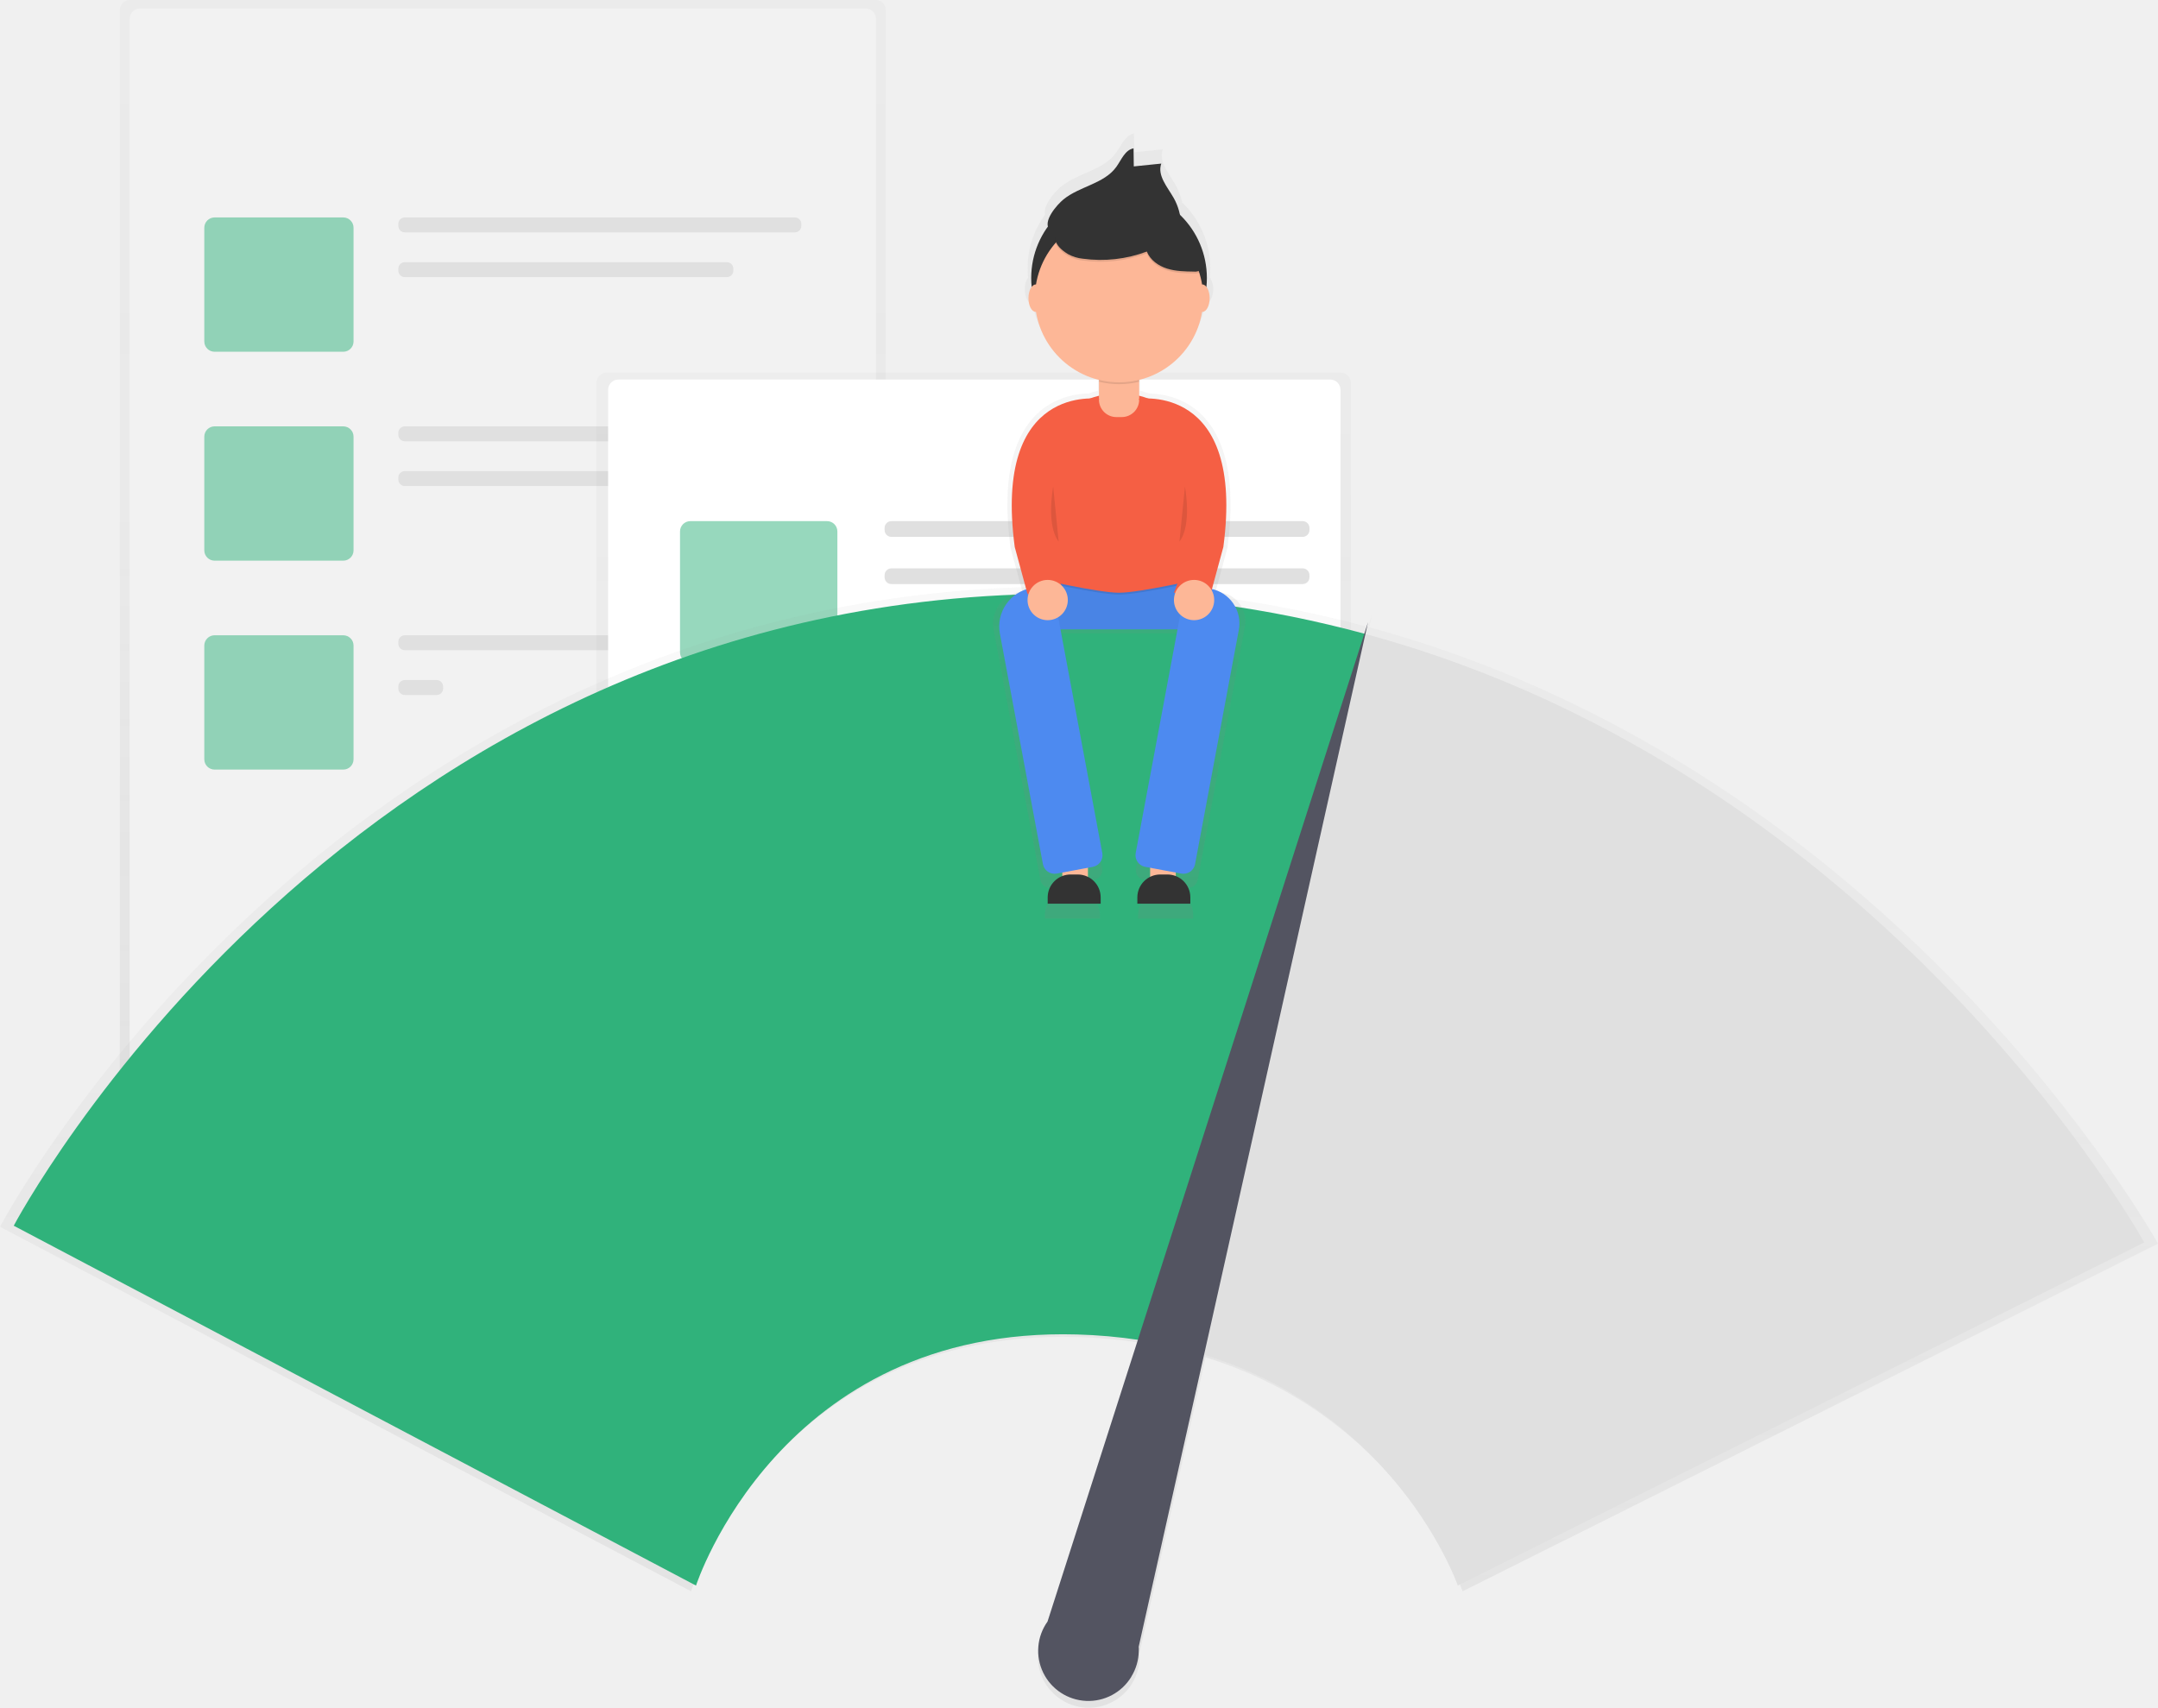
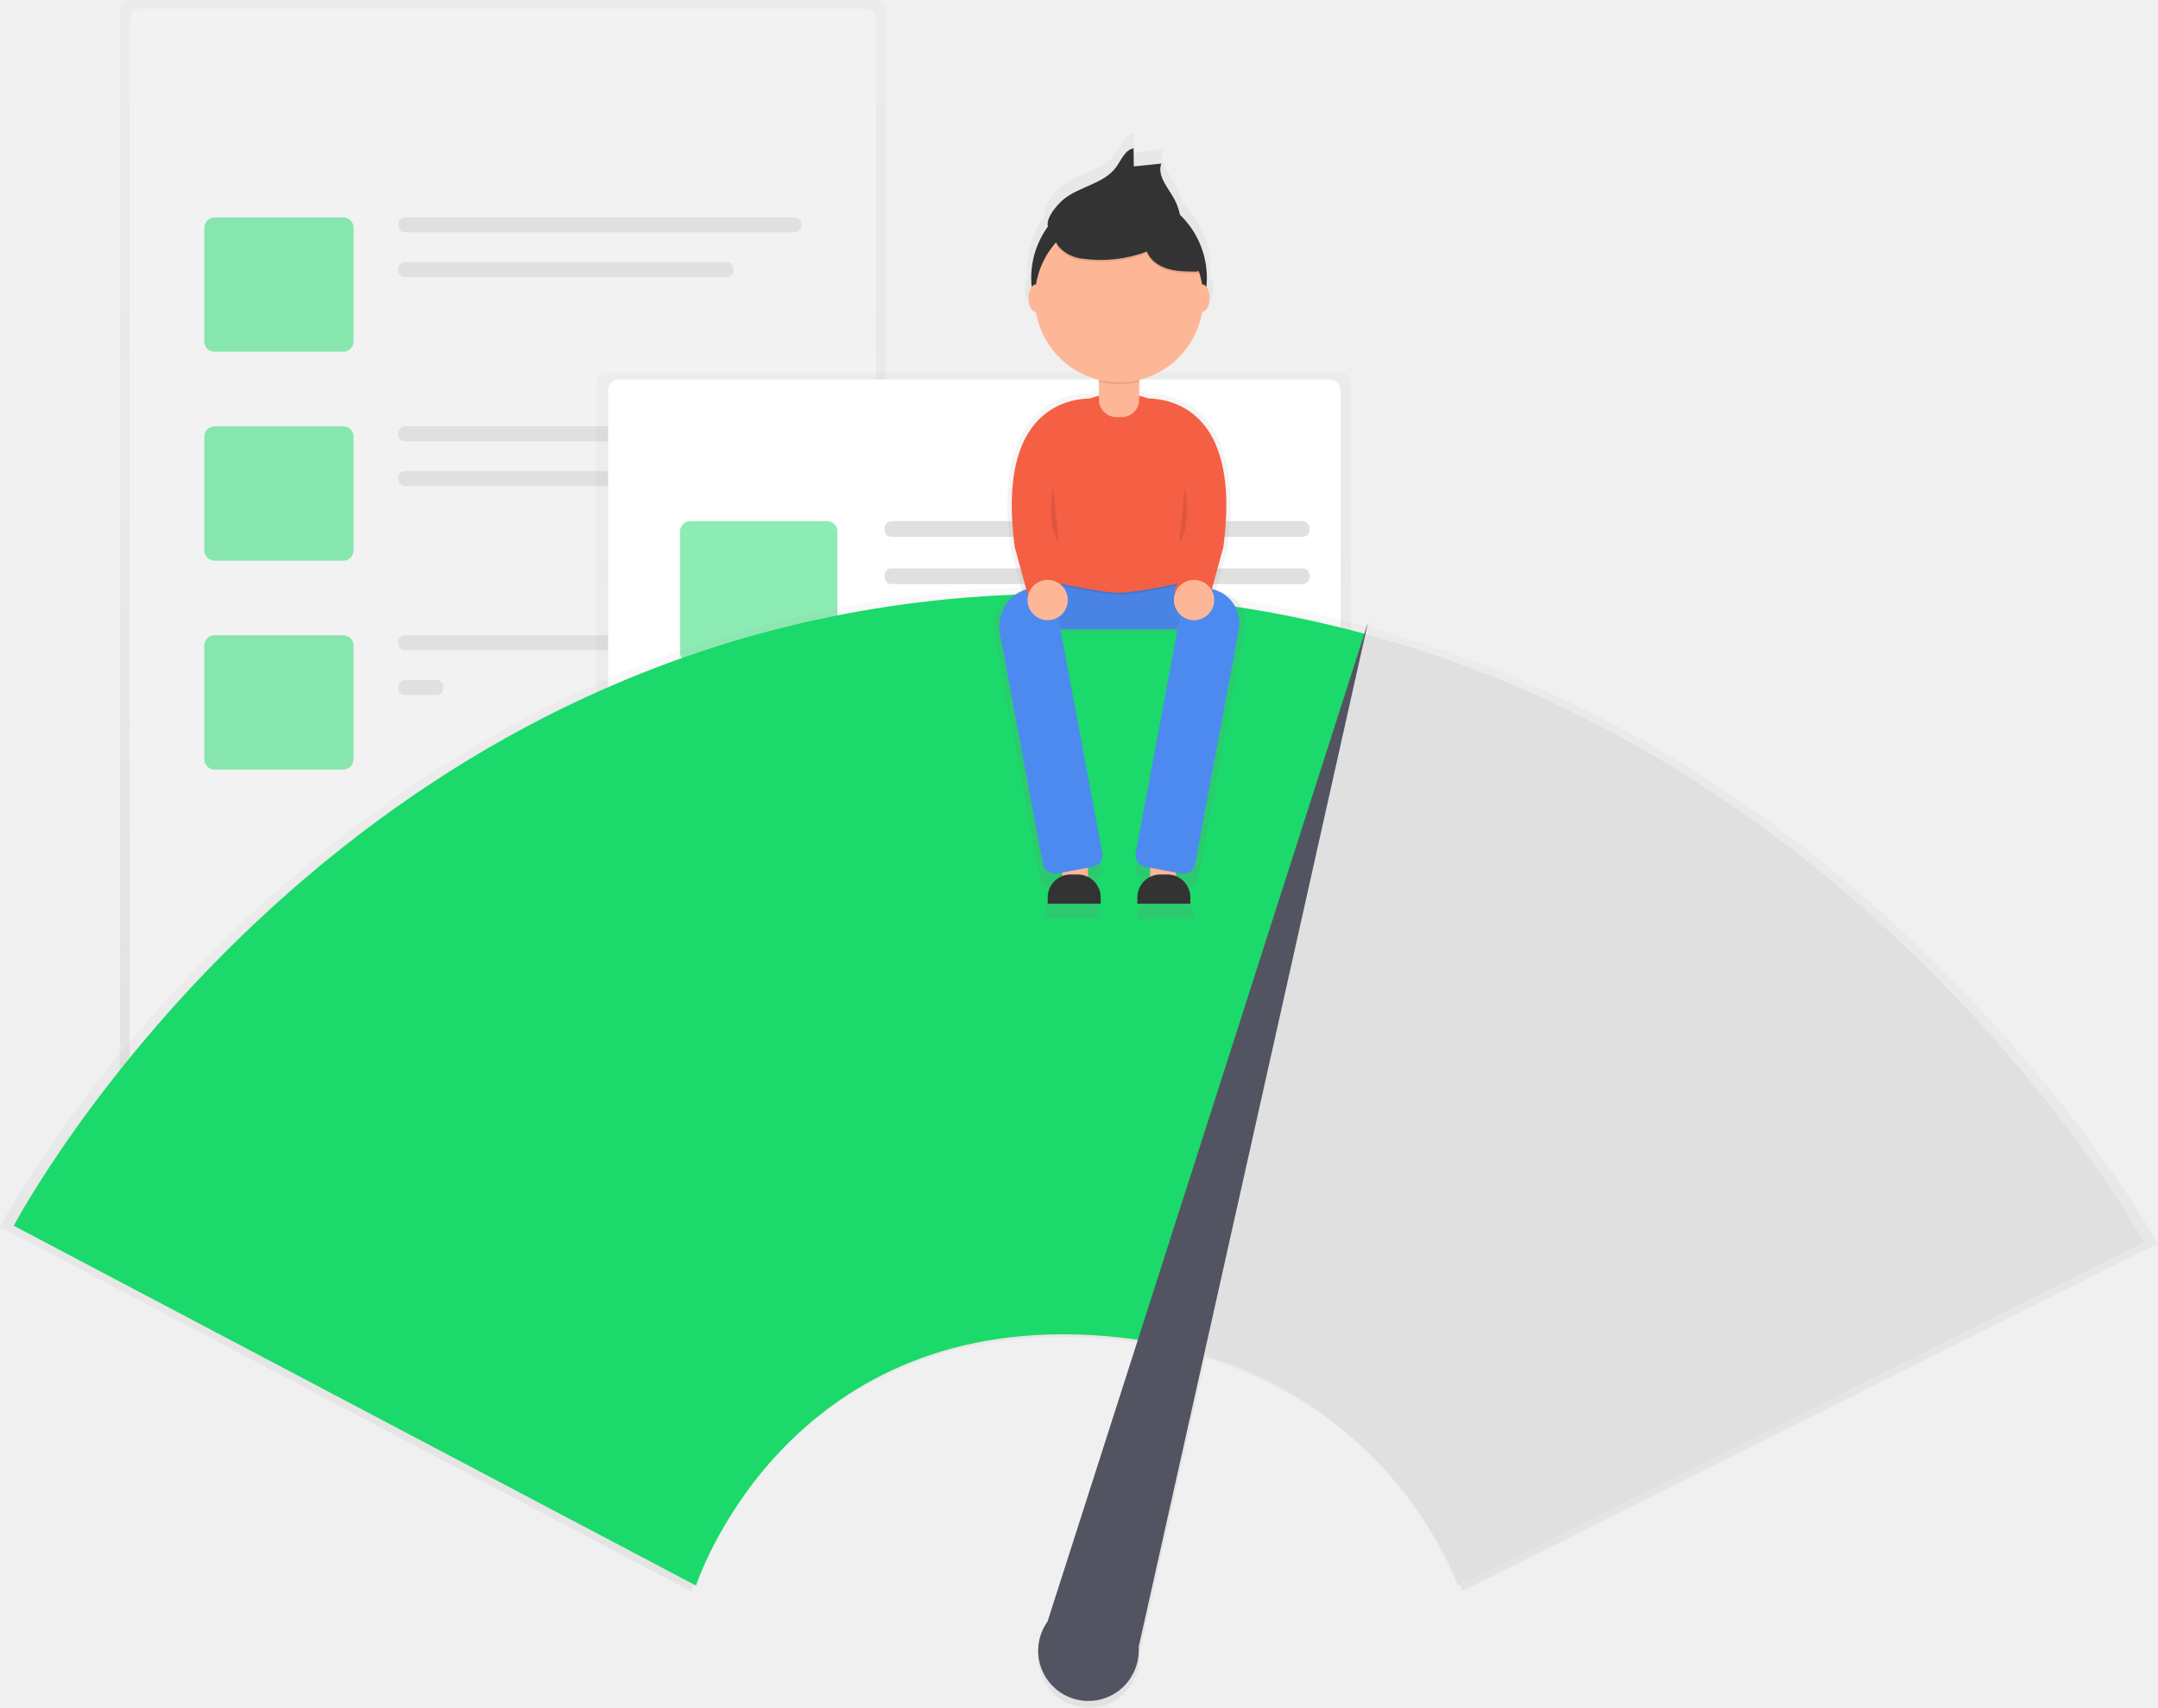
<svg xmlns="http://www.w3.org/2000/svg" xmlns:xlink="http://www.w3.org/1999/xlink" id="f130f8b3-b494-408e-9d23-4781bd978d43" data-name="Layer 1" width="942" height="745.6" viewBox="0 0 942 745.6">
  <defs>
    <linearGradient id="19dcf708-dd5c-44ad-a611-182aebfaf3c5" x1="219.48" y1="505.38" x2="219.48" gradientUnits="userSpaceOnUse">
      <stop offset="0" stop-color="gray" stop-opacity="0.25" />
      <stop offset="0.54" stop-color="gray" stop-opacity="0.12" />
      <stop offset="1" stop-color="gray" stop-opacity="0.1" />
    </linearGradient>
    <linearGradient id="fbcf3902-941f-4a87-a568-e80fc50a1800" x1="425.02" y1="459.78" x2="425.02" y2="162.72" xlink:href="#19dcf708-dd5c-44ad-a611-182aebfaf3c5" />
    <linearGradient id="34819b51-4aee-4e46-acb4-23489a509fb6" x1="600" y1="824.36" x2="600" y2="334.87" xlink:href="#19dcf708-dd5c-44ad-a611-182aebfaf3c5" />
    <linearGradient id="cc414fb6-c720-43be-8b52-f04b3df2ea53" x1="617.59" y1="479.82" x2="617.59" y2="137.05" xlink:href="#19dcf708-dd5c-44ad-a611-182aebfaf3c5" />
  </defs>
  <g opacity="0.5">
    <rect x="52.32" width="334.33" height="505.38" rx="4.5" ry="4.5" fill="url(#19dcf708-dd5c-44ad-a611-182aebfaf3c5)" />
  </g>
  <rect x="56.6" y="3.71" width="325.76" height="495.16" rx="4.5" ry="4.5" fill="#f2f2f2" />
  <g opacity="0.5">
-     <rect x="89.18" y="94.93" width="65.15" height="58.64" rx="4.5" ry="4.5" fill="#30b27b" />
+     <rect x="89.18" y="94.93" width="65.15" height="58.64" rx="4.5" ry="4.5" fill="#1bd96a" />
  </g>
  <rect x="173.88" y="94.93" width="175.91" height="6.52" rx="2.82" ry="2.82" fill="#e0e0e0" />
  <rect x="173.88" y="114.47" width="146.23" height="6.52" rx="2.82" ry="2.82" fill="#e0e0e0" />
  <g opacity="0.5">
-     <rect x="89.18" y="186.14" width="65.15" height="58.64" rx="4.5" ry="4.5" fill="#30b27b" />
+     <rect x="89.18" y="186.14" width="65.15" height="58.64" rx="4.5" ry="4.5" fill="#1bd96a" />
  </g>
  <rect x="173.88" y="186.14" width="175.91" height="6.52" rx="2.82" ry="2.82" fill="#e0e0e0" />
  <rect x="173.88" y="205.68" width="175.91" height="6.52" rx="2.82" ry="2.82" fill="#e0e0e0" />
  <g opacity="0.5">
-     <rect x="89.18" y="277.35" width="65.15" height="58.64" rx="4.5" ry="4.5" fill="#30b27b" />
+     <rect x="89.18" y="277.35" width="65.15" height="58.64" rx="4.5" ry="4.5" fill="#1bd96a" />
  </g>
  <rect x="173.88" y="277.35" width="175.91" height="6.52" rx="2.82" ry="2.82" fill="#e0e0e0" />
  <rect x="173.88" y="296.9" width="19.55" height="6.52" rx="2.82" ry="2.82" fill="#e0e0e0" />
  <g opacity="0.5">
    <rect x="260.36" y="162.72" width="329.32" height="297.06" rx="4.5" ry="4.5" fill="url(#fbcf3902-941f-4a87-a568-e80fc50a1800)" />
  </g>
  <rect x="265.45" y="165.7" width="319.7" height="287.73" rx="4.5" ry="4.5" fill="#fff" />
  <g opacity="0.5">
-     <rect x="296.84" y="227.52" width="68.69" height="61.82" rx="4.5" ry="4.5" fill="#30b27b" />
+     <rect x="296.84" y="227.52" width="68.69" height="61.82" rx="4.5" ry="4.5" fill="#1bd96a" />
  </g>
  <rect x="386.14" y="227.52" width="185.46" height="6.87" rx="2.98" ry="2.98" fill="#e0e0e0" />
  <rect x="386.14" y="248.13" width="185.46" height="6.87" rx="2.98" ry="2.98" fill="#e0e0e0" />
  <rect x="289.97" y="322.92" width="281.63" height="6.87" rx="2.98" ry="2.98" fill="#e0e0e0" />
  <rect x="289.97" y="343.53" width="281.63" height="6.87" rx="2.98" ry="2.98" fill="#e0e0e0" />
  <rect x="289.97" y="371" width="281.63" height="6.87" rx="2.98" ry="2.98" fill="#e0e0e0" />
  <rect x="289.97" y="391.61" width="212.94" height="6.87" rx="2.98" ry="2.98" fill="#e0e0e0" />
  <g opacity="0.5">
    <path d="M726.64,352.64h0l1.17-5.22-1.64,5.1a510.06,510.06,0,0,0-130.8-17.64C277.05,333,129,614.33,129,614.33L430.66,773.49s37-114.74,168.41-111a226.18,226.18,0,0,1,27,2.36L586.09,789.38a22.2,22.2,0,1,0,37.07,24.4h0l0-.06a22.07,22.07,0,0,0,3.27-11.2c0-.67,0-1.34-.07-2l28.9-129.14c86.1,26.48,112.19,102.1,112.19,102.1L1071,621.73S957,415.2,726.64,352.64Z" transform="translate(-129 -78.76)" fill="url(#34819b51-4aee-4e46-acb4-23489a509fb6)" />
  </g>
-   <path d="M595.43,338C281.17,336.17,135,613.89,135,613.89L432.82,771s36.54-113.28,166.27-109.63a223.22,223.22,0,0,1,27.29,2.42L725,355.54A503.55,503.55,0,0,0,595.43,338Z" transform="translate(-129 -78.76)" fill="#30b27b" />
+   <path d="M595.43,338C281.17,336.17,135,613.89,135,613.89L432.82,771s36.54-113.28,166.27-109.63a223.22,223.22,0,0,1,27.29,2.42L725,355.54A503.55,503.55,0,0,0,595.43,338Z" transform="translate(-129 -78.76)" fill="#1bd96a" />
  <path d="M725,355.54,626.38,663.82C734,680.17,765.35,771,765.35,771L1065,621.2S952.41,417.3,725,355.54Z" transform="translate(-129 -78.76)" fill="#e0e0e0" />
  <path d="M626.06,797.71,726.18,350.38,586.26,786.71a21.92,21.92,0,1,0,36.59,24.09h0v-.06a21.79,21.79,0,0,0,3.23-11.05C626.14,799,626.11,798.36,626.06,797.71Z" transform="translate(-129 -78.76)" fill="#535461" />
  <g opacity="0.7">
    <path d="M662.25,337.47l-2.62-.49,5.17-19c8.14-61-22.61-67.19-34.14-67.4a37.91,37.91,0,0,0-4.05-1.23v-7.2a38.22,38.22,0,0,0,28.55-30.86h.1c1.83,0,3.32-2.79,3.32-6.23a8.64,8.64,0,0,0-1.45-5.14q.2-2,.2-4A39.72,39.72,0,0,0,645,167.13a25.6,25.6,0,0,0-2.82-7.58c-2.83-5-7.54-10.18-5.62-15.59l-12.43,1.28-.12-8.19c-3.88.7-5.51,5.19-7.81,8.39-5.54,7.7-16.65,8.77-24,14.77-2.5,2-8.12,8.24-7.05,12.31a39.66,39.66,0,0,0-7.58,23.37q0,2,.2,4a8.64,8.64,0,0,0-1.45,5.14c0,3.44,1.49,6.23,3.32,6.23h.1a38.22,38.22,0,0,0,28.55,30.86v7.2a37.91,37.91,0,0,0-4.05,1.23c-11.53.21-42.28,6.36-34.14,67.4l5.17,19-1.23.23a14.17,14.17,0,0,0-11.33,16.53L583.14,462.9a4.29,4.29,0,0,0,5,3.43l3.59-.67v2.12a11.92,11.92,0,0,0-6.64,10.68v1.35h24.08v-1.35a11.92,11.92,0,0,0-5.81-10.23v-4.75l3.28-.61a4.29,4.29,0,0,0,3.43-5L590.93,355.29H644L624.88,457.88a4.29,4.29,0,0,0,3.43,5l3.28.61v4.75a11.92,11.92,0,0,0-5.81,10.23v1.35h24.08v-1.35a11.92,11.92,0,0,0-6.64-10.68v-2.12l3.59.67a4.29,4.29,0,0,0,5-3.43l20.64-110.56A12.75,12.75,0,0,0,662.25,337.47Z" transform="translate(-129 -78.76)" fill="url(#cc414fb6-c720-43be-8b52-f04b3df2ea53)" />
  </g>
  <rect x="463.72" y="373" width="11.18" height="15.18" fill="#fdb797" />
  <rect x="502.06" y="373" width="11.18" height="15.18" fill="#fdb797" />
  <rect x="451.74" y="248.4" width="73.49" height="26.36" fill="#4d8af0" />
  <g opacity="0.05">
    <rect x="451.74" y="248.4" width="73.49" height="26.36" />
  </g>
  <path d="M580.74,331.95s27.42,6.39,36.74,6.39,36.74-6.39,36.74-6.39v-4H580.74Z" transform="translate(-129 -78.76)" opacity="0.1" />
  <path d="M654.22,331.15s-27.42,6.39-36.74,6.39-36.74-6.39-36.74-6.39V287.22a36.74,36.74,0,0,1,36.74-36.74h0a36.74,36.74,0,0,1,36.74,36.74Z" transform="translate(-129 -78.76)" fill="#f55f44" />
  <path d="M479.7,153.34h17.57a0,0,0,0,1,0,0v21.14a7.61,7.61,0,0,1-7.61,7.61h-2.34a7.61,7.61,0,0,1-7.61-7.61V153.34A0,0,0,0,1,479.7,153.34Z" fill="#fdb797" />
  <path d="M606,457.22l-15.75,2.94a5.17,5.17,0,0,1-6-4.13L565.47,355.39a17.06,17.06,0,0,1,13.64-19.91l4.06-.76a5.17,5.17,0,0,1,6,4.13l21,112.33A5.17,5.17,0,0,1,606,457.22Z" transform="translate(-129 -78.76)" fill="#4d8af0" />
  <path d="M628.92,457.22l15.75,2.94a5.17,5.17,0,0,0,6-4.13l19.1-102.32a15.36,15.36,0,0,0-12.28-17.91l-5.74-1.07a5.17,5.17,0,0,0-6,4.13l-21,112.33A5.17,5.17,0,0,0,628.92,457.22Z" transform="translate(-129 -78.76)" fill="#4d8af0" />
  <path d="M608.7,245.42a36.77,36.77,0,0,0,17.57,0V232.9H608.7Z" transform="translate(-129 -78.76)" opacity="0.1" />
  <circle cx="488.48" cy="121.39" r="38.34" fill="#333" />
  <circle cx="488.48" cy="130.18" r="36.74" fill="#fdb797" />
  <path d="M593.22,165.82c7.07-5.77,17.76-6.8,23.08-14.21,2.21-3.08,3.78-7.41,7.51-8.08l.11,7.88,12-1.23c-1.85,5.2,2.68,10.2,5.41,15a24.66,24.66,0,0,1,3.19,11.61c-4.15,2.49-9.3-.23-13.92-1.68s-9.27-1.56-14-1.69a29.05,29.05,0,0,0-7.22.4,36.41,36.41,0,0,0-6,2.19c-3.18,1.33-13.23,6.36-16.18,3.12C583.88,175.46,590.49,168.05,593.22,165.82Z" transform="translate(-129 -78.76)" fill="#333" />
  <path d="M595.22,190.51a16.85,16.85,0,0,0,6.5,2,57.24,57.24,0,0,0,27.89-3.13c1.46,3.69,5,6.23,8.79,7.43s7.81,1.26,11.78,1.32a4.36,4.36,0,0,0,2.53-.48c1.77-1.19.91-3.93-.12-5.79l-5.12-9.28c-1.51-2.74-3.07-5.54-5.41-7.61-2.94-2.6-6.84-3.82-10.68-4.59a60.24,60.24,0,0,0-27.42.91C594.39,173.82,582.1,182.57,595.22,190.51Z" transform="translate(-129 -78.76)" opacity="0.1" />
  <path d="M595.22,189.71a16.85,16.85,0,0,0,6.5,2,57.24,57.24,0,0,0,27.89-3.13c1.46,3.69,5,6.23,8.79,7.43s7.81,1.26,11.78,1.32a4.36,4.36,0,0,0,2.53-.48c1.77-1.19.91-3.93-.12-5.79l-5.12-9.28c-1.51-2.74-3.07-5.54-5.41-7.61-2.94-2.6-6.84-3.82-10.68-4.59a60.24,60.24,0,0,0-27.42.91C594.39,173,582.1,181.78,595.22,189.71Z" transform="translate(-129 -78.76)" fill="#333" />
  <ellipse cx="524.83" cy="130.18" rx="3.2" ry="5.99" fill="#fdb797" />
  <ellipse cx="452.14" cy="130.18" rx="3.2" ry="5.99" fill="#fdb797" />
  <path d="M608.84,252.92s-46.48-7.24-36.89,64.65l5.59,20.61,16-.64s-10.38-24-4-39.94S608.84,252.92,608.84,252.92Z" transform="translate(-129 -78.76)" fill="#f55f44" />
  <path d="M626.12,252.92s46.48-7.24,36.89,64.65l-5.59,20.61-16-.64s10.38-24,4-39.94S626.12,252.92,626.12,252.92Z" transform="translate(-129 -78.76)" fill="#f55f44" />
  <circle cx="457.33" cy="261.97" r="8.79" fill="#fdb797" />
  <circle cx="521.23" cy="261.97" r="8.79" fill="#fdb797" />
  <path d="M467.37,381.79h3.09a10,10,0,0,1,10,10v2.74a0,0,0,0,1,0,0H457.33a0,0,0,0,1,0,0v-2.74A10,10,0,0,1,467.37,381.79Z" fill="#333" />
  <path d="M506.51,381.79h3.09a10,10,0,0,1,10,10v2.74a0,0,0,0,1,0,0H496.47a0,0,0,0,1,0,0v-2.74A10,10,0,0,1,506.51,381.79Z" fill="#333" />
  <path d="M588.73,291.21s-3.2,16.77,2.4,24" transform="translate(-129 -78.76)" opacity="0.1" />
  <path d="M646.24,291.21s3.2,16.77-2.4,24" transform="translate(-129 -78.76)" opacity="0.1" />
</svg>
